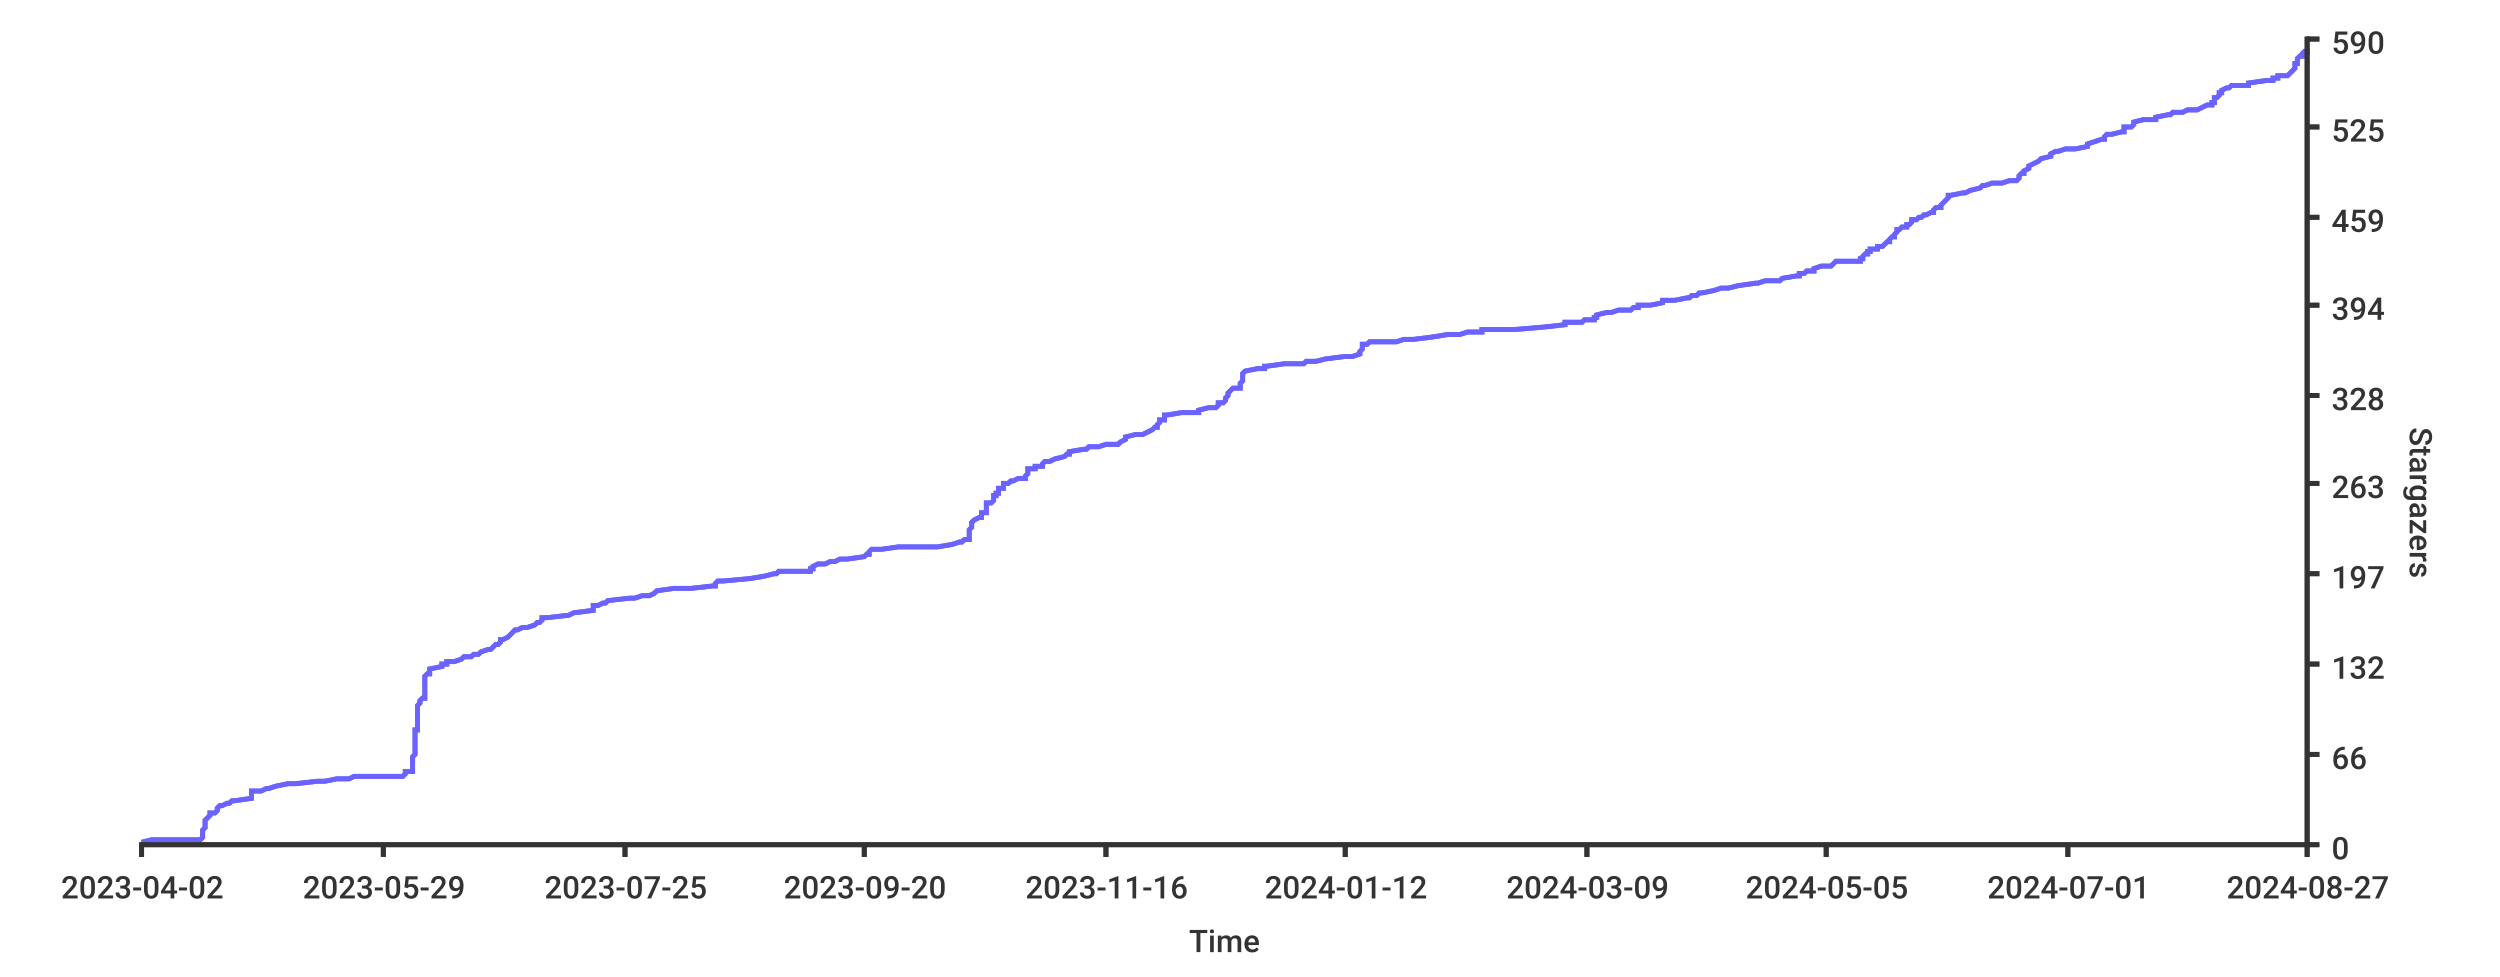
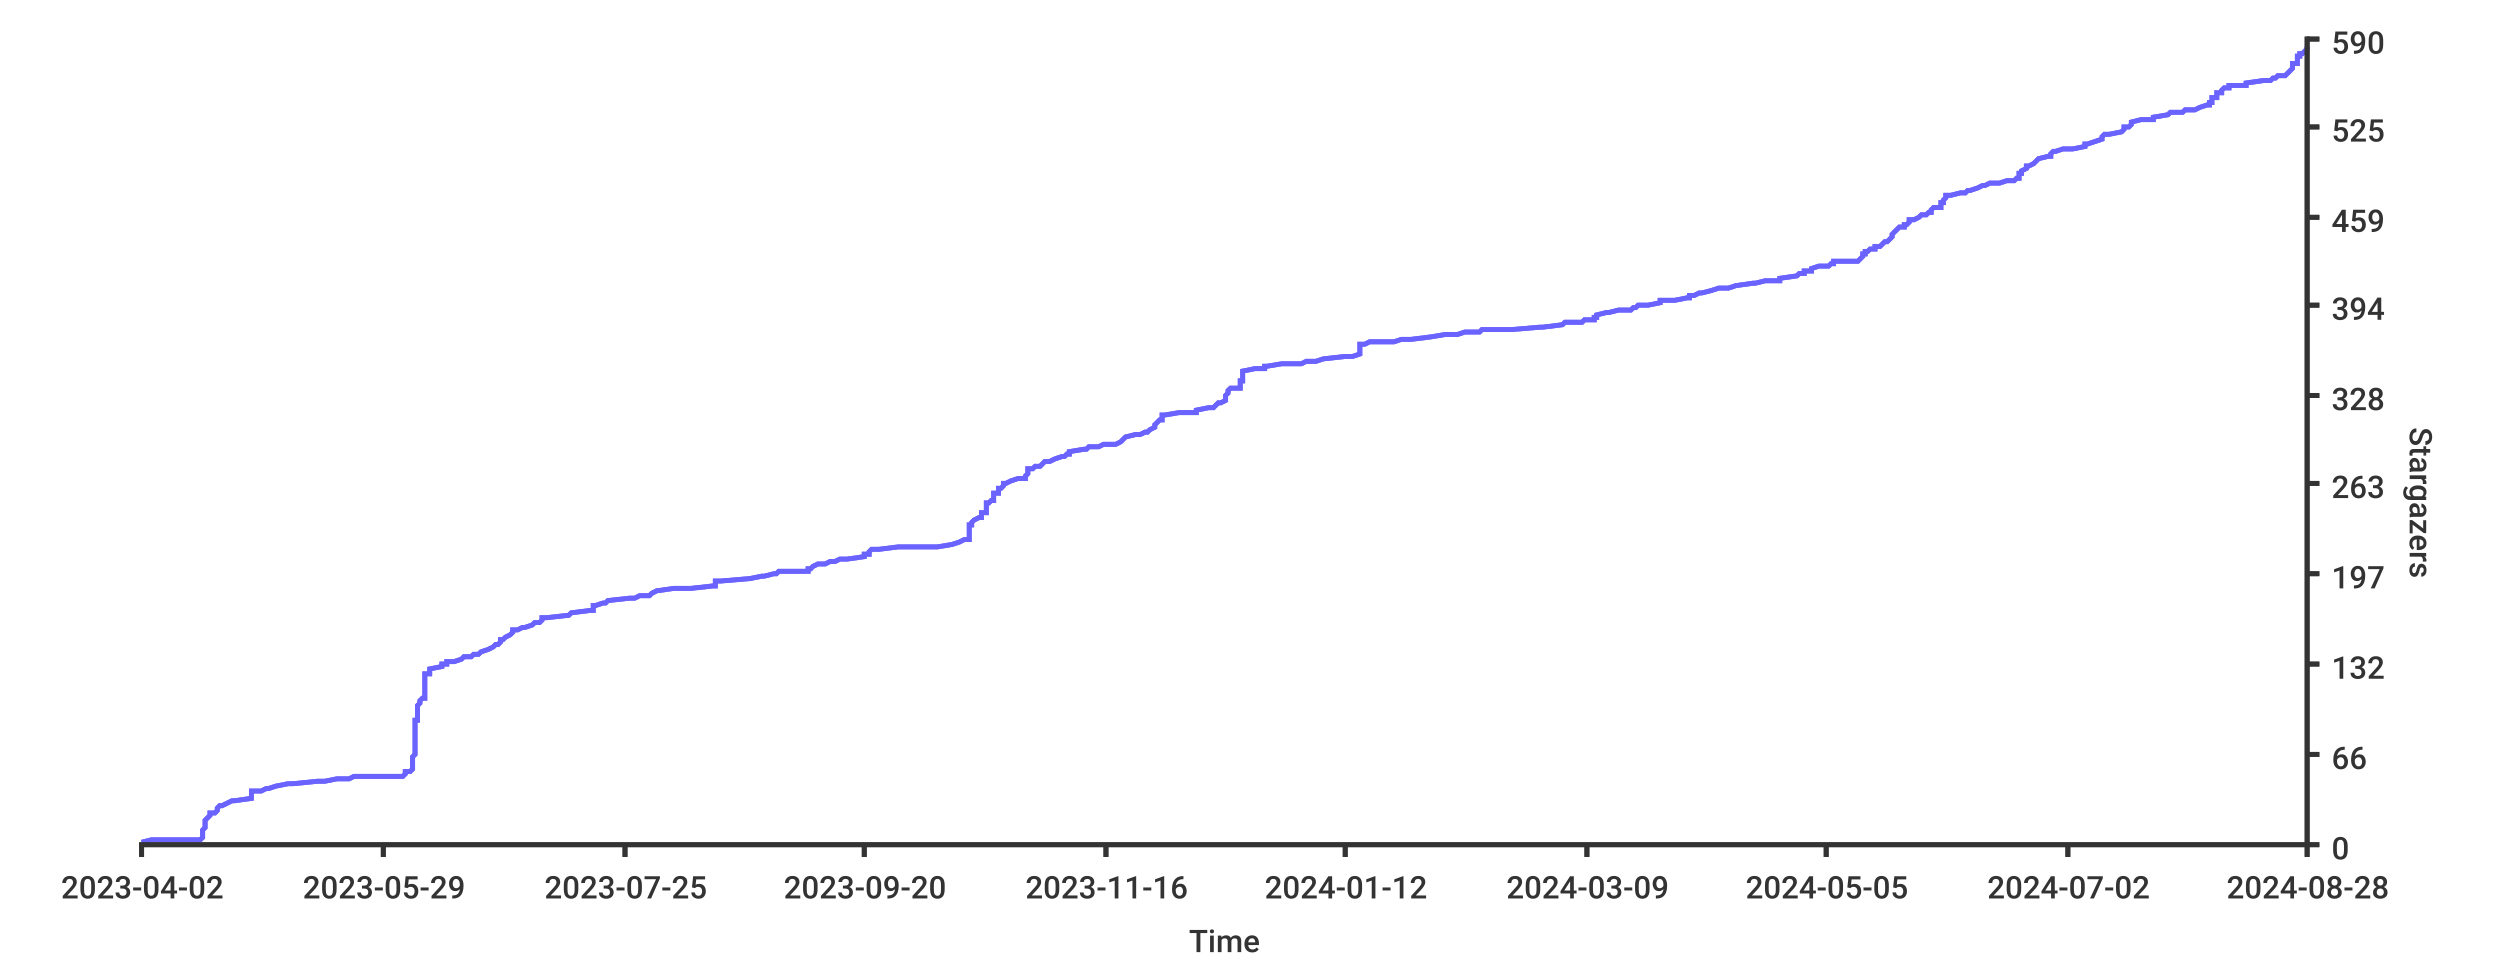
<svg xmlns="http://www.w3.org/2000/svg" width="1024px" height="400px">
  <style type="text/css">
path { fill: none; stroke: rgb(51,51,51); }
path.series { stroke: #6b63ff; }
rect.background { fill: rgb(255,255,255); stroke: none; }

text {
	stroke-width: 0;
	stroke: none;
	fill: rgba(51,51,51,1.0);
	font-size: 12.8px;
	font-family: 'Roboto Medium', sans-serif;
}
</style>
-   <rect y="0" width="1024px" height="400px" class="background" rx="8" x="0" />
-   <rect width="1024px" height="400px" class="background" rx="8" x="0" y="0" />
-   <path stroke-width="2" class="series" d="M 58 345 L 62 344 L 82 344 L 83 343 L 83 343 L 83 342 L 83 342 L 83 341 L 83 340 L 83 340 L 84 339 L 84 339 L 84 338 L 84 338 L 84 337 L 84 337 L 84 336 L 85 335 L 85 335 L 86 334 L 86 334 L 86 333 L 88 333 L 89 332 L 89 332 L 89 331 L 90 330 L 91 330 L 93 329 L 94 329 L 95 328 L 96 328 L 103 327 L 103 326 L 103 326 L 103 325 L 103 325 L 103 324 L 107 324 L 109 323 L 110 323 L 113 322 L 118 321 L 121 321 L 130 320 L 133 320 L 138 319 L 143 319 L 145 318 L 165 318 L 166 317 L 166 316 L 169 316 L 169 315 L 169 315 L 169 314 L 169 314 L 169 313 L 169 313 L 169 312 L 169 311 L 169 311 L 169 310 L 169 310 L 170 309 L 170 309 L 170 308 L 170 307 L 170 307 L 170 306 L 170 306 L 170 305 L 170 305 L 170 304 L 170 304 L 170 303 L 170 302 L 170 302 L 170 301 L 170 301 L 170 300 L 170 300 L 170 299 L 171 299 L 171 298 L 171 297 L 171 297 L 171 296 L 171 296 L 171 295 L 171 295 L 171 294 L 171 293 L 171 293 L 171 292 L 171 292 L 171 291 L 171 291 L 171 290 L 171 290 L 171 289 L 172 288 L 172 288 L 172 287 L 172 287 L 173 286 L 174 286 L 174 285 L 174 285 L 174 284 L 174 283 L 174 283 L 174 282 L 174 282 L 174 281 L 174 281 L 174 280 L 174 280 L 174 279 L 174 278 L 174 278 L 174 277 L 174 277 L 175 276 L 176 276 L 176 275 L 176 274 L 176 274 L 181 273 L 181 273 L 181 272 L 183 272 L 183 271 L 186 271 L 189 270 L 190 269 L 193 269 L 194 268 L 196 268 L 197 267 L 197 267 L 200 266 L 201 266 L 202 265 L 203 264 L 204 264 L 205 263 L 205 263 L 205 262 L 206 262 L 208 261 L 209 260 L 209 260 L 210 259 L 210 259 L 211 258 L 212 258 L 214 257 L 216 257 L 219 256 L 220 255 L 221 255 L 222 254 L 222 254 L 222 253 L 224 253 L 233 252 L 233 252 L 235 251 L 243 250 L 243 250 L 243 249 L 243 249 L 243 248 L 245 248 L 247 247 L 248 247 L 249 246 L 258 245 L 260 245 L 263 244 L 266 244 L 268 243 L 268 243 L 269 242 L 276 241 L 283 241 L 292 240 L 293 240 L 293 239 L 293 239 L 294 238 L 296 238 L 307 237 L 313 236 L 313 236 L 317 235 L 318 235 L 319 234 L 332 234 L 332 233 L 333 233 L 333 232 L 335 231 L 338 231 L 340 230 L 342 230 L 344 229 L 347 229 L 354 228 L 355 227 L 356 227 L 356 226 L 356 226 L 357 225 L 361 225 L 368 224 L 384 224 L 390 223 L 393 222 L 394 222 L 395 221 L 397 221 L 397 220 L 397 220 L 397 219 L 397 219 L 397 218 L 397 217 L 397 217 L 398 216 L 398 216 L 398 215 L 398 215 L 398 214 L 398 214 L 399 213 L 401 212 L 402 212 L 402 211 L 402 211 L 402 210 L 404 210 L 404 209 L 404 208 L 404 208 L 404 207 L 404 207 L 404 206 L 406 206 L 407 205 L 407 205 L 407 204 L 407 203 L 408 203 L 408 202 L 409 202 L 409 201 L 409 201 L 409 200 L 411 200 L 411 199 L 411 198 L 413 198 L 414 197 L 415 197 L 417 196 L 420 196 L 420 195 L 421 194 L 421 194 L 421 193 L 421 193 L 421 192 L 424 192 L 424 191 L 427 191 L 427 190 L 428 189 L 430 189 L 432 188 L 432 188 L 436 187 L 436 187 L 437 186 L 438 186 L 438 185 L 444 184 L 445 184 L 446 183 L 450 183 L 453 182 L 458 182 L 459 181 L 459 181 L 461 180 L 461 179 L 461 179 L 465 178 L 468 178 L 470 177 L 470 177 L 472 176 L 473 175 L 474 175 L 474 174 L 474 174 L 475 173 L 475 173 L 475 172 L 477 172 L 477 171 L 477 170 L 478 170 L 484 169 L 491 169 L 491 168 L 491 168 L 495 167 L 498 167 L 499 166 L 499 165 L 501 165 L 502 164 L 502 164 L 502 163 L 502 163 L 503 162 L 503 161 L 503 161 L 504 160 L 504 160 L 505 159 L 508 159 L 508 158 L 508 158 L 508 157 L 509 156 L 509 156 L 509 155 L 509 155 L 509 154 L 509 154 L 509 153 L 509 153 L 510 152 L 515 151 L 518 151 L 518 150 L 519 150 L 526 149 L 534 149 L 535 148 L 539 148 L 543 147 L 551 146 L 554 146 L 557 145 L 557 145 L 557 144 L 557 144 L 558 143 L 558 142 L 558 142 L 558 141 L 560 141 L 561 140 L 572 140 L 575 139 L 579 139 L 587 138 L 593 137 L 598 137 L 601 136 L 607 136 L 607 135 L 620 135 L 632 134 L 632 134 L 641 133 L 641 132 L 648 132 L 649 131 L 653 131 L 653 130 L 654 130 L 654 129 L 658 128 L 660 128 L 663 127 L 668 127 L 669 126 L 671 126 L 671 125 L 676 125 L 681 124 L 681 123 L 686 123 L 691 122 L 692 122 L 693 121 L 695 121 L 696 120 L 697 120 L 702 119 L 705 118 L 708 118 L 712 117 L 712 117 L 719 116 L 720 116 L 723 115 L 729 115 L 730 114 L 736 113 L 737 113 L 737 112 L 739 112 L 740 111 L 743 111 L 743 110 L 746 109 L 750 109 L 751 108 L 751 108 L 752 107 L 762 107 L 762 106 L 763 106 L 763 105 L 764 104 L 765 104 L 765 103 L 766 103 L 766 102 L 769 102 L 769 101 L 771 101 L 772 100 L 773 99 L 774 99 L 774 98 L 774 98 L 775 97 L 776 97 L 776 96 L 777 95 L 777 95 L 777 94 L 778 94 L 779 93 L 781 93 L 781 92 L 782 92 L 783 91 L 783 90 L 785 90 L 786 89 L 787 89 L 788 88 L 789 88 L 791 87 L 792 87 L 792 86 L 793 85 L 795 85 L 795 84 L 795 84 L 796 83 L 796 83 L 797 82 L 797 82 L 798 81 L 798 80 L 799 80 L 804 79 L 805 79 L 807 78 L 807 78 L 811 77 L 812 76 L 813 76 L 816 75 L 820 75 L 823 74 L 826 74 L 827 73 L 827 73 L 827 72 L 828 71 L 829 71 L 829 70 L 829 70 L 831 69 L 831 69 L 831 68 L 831 68 L 833 67 L 835 66 L 835 66 L 836 65 L 836 65 L 840 64 L 840 64 L 840 63 L 842 62 L 843 62 L 846 61 L 850 61 L 855 60 L 855 60 L 855 59 L 855 59 L 858 58 L 861 57 L 862 57 L 862 56 L 862 56 L 863 55 L 865 55 L 869 54 L 870 54 L 870 53 L 870 52 L 873 52 L 874 51 L 874 51 L 874 50 L 874 50 L 878 49 L 883 49 L 883 48 L 888 47 L 889 47 L 890 46 L 894 46 L 896 45 L 900 45 L 902 44 L 904 43 L 906 43 L 906 42 L 907 42 L 907 41 L 907 41 L 907 40 L 908 40 L 909 39 L 909 38 L 910 38 L 910 37 L 910 37 L 912 36 L 913 36 L 914 35 L 921 35 L 921 34 L 928 33 L 931 33 L 931 32 L 933 32 L 933 31 L 937 31 L 938 30 L 939 29 L 939 29 L 940 28 L 940 28 L 940 27 L 940 27 L 940 26 L 941 26 L 941 25 L 941 24 L 941 24 L 942 23 L 943 23 L 943 22 L 943 22 L 944 21 L 945 21 L 945 20" />
-   <path stroke-width="2" class="series" d="M 58 345 L 62 344 L 82 344 L 83 343 L 83 343 L 83 342 L 83 342 L 83 341 L 83 340 L 83 340 L 84 339 L 84 339 L 84 338 L 84 338 L 84 337 L 84 337 L 84 336 L 85 335 L 85 335 L 86 334 L 86 334 L 86 333 L 88 333 L 89 332 L 89 332 L 89 331 L 90 330 L 91 330 L 93 329 L 94 329 L 95 328 L 96 328 L 103 327 L 103 326 L 103 326 L 103 325 L 103 325 L 103 324 L 107 324 L 109 323 L 110 323 L 113 322 L 118 321 L 121 321 L 130 320 L 133 320 L 138 319 L 143 319 L 145 318 L 165 318 L 166 317 L 166 316 L 169 316 L 169 315 L 169 315 L 169 314 L 169 314 L 169 313 L 169 313 L 169 312 L 169 311 L 169 311 L 169 310 L 169 310 L 170 309 L 170 309 L 170 308 L 170 307 L 170 307 L 170 306 L 170 306 L 170 305 L 170 305 L 170 304 L 170 304 L 170 303 L 170 302 L 170 302 L 170 301 L 170 301 L 170 300 L 170 300 L 170 299 L 171 299 L 171 298 L 171 297 L 171 297 L 171 296 L 171 296 L 171 295 L 171 295 L 171 294 L 171 293 L 171 293 L 171 292 L 171 292 L 171 291 L 171 291 L 171 290 L 171 290 L 171 289 L 172 288 L 172 288 L 172 287 L 172 287 L 173 286 L 174 286 L 174 285 L 174 285 L 174 284 L 174 283 L 174 283 L 174 282 L 174 282 L 174 281 L 174 281 L 174 280 L 174 280 L 174 279 L 174 278 L 174 278 L 174 277 L 174 277 L 175 276 L 176 276 L 176 275 L 176 274 L 176 274 L 181 273 L 181 273 L 181 272 L 183 272 L 183 271 L 186 271 L 189 270 L 190 269 L 193 269 L 194 268 L 196 268 L 197 267 L 197 267 L 200 266 L 201 266 L 202 265 L 203 264 L 204 264 L 205 263 L 205 263 L 205 262 L 206 262 L 208 261 L 209 260 L 209 260 L 210 259 L 210 259 L 211 258 L 212 258 L 214 257 L 216 257 L 219 256 L 220 255 L 221 255 L 222 254 L 222 254 L 222 253 L 224 253 L 233 252 L 233 252 L 235 251 L 243 250 L 243 250 L 243 249 L 243 249 L 243 248 L 245 248 L 247 247 L 248 247 L 249 246 L 258 245 L 260 245 L 263 244 L 266 244 L 268 243 L 268 243 L 269 242 L 276 241 L 283 241 L 292 240 L 293 240 L 293 239 L 293 239 L 294 238 L 296 238 L 307 237 L 313 236 L 313 236 L 317 235 L 318 235 L 319 234 L 332 234 L 332 233 L 333 233 L 333 232 L 335 231 L 338 231 L 340 230 L 342 230 L 344 229 L 347 229 L 354 228 L 355 227 L 356 227 L 356 226 L 356 226 L 357 225 L 361 225 L 368 224 L 384 224 L 390 223 L 393 222 L 394 222 L 395 221 L 397 221 L 397 220 L 397 220 L 397 219 L 397 219 L 397 218 L 397 217 L 397 217 L 398 216 L 398 216 L 398 215 L 398 215 L 398 214 L 398 214 L 399 213 L 401 212 L 402 212 L 402 211 L 402 211 L 402 210 L 404 210 L 404 209 L 404 208 L 404 208 L 404 207 L 404 207 L 404 206 L 406 206 L 407 205 L 407 205 L 407 204 L 407 203 L 408 203 L 408 202 L 409 202 L 409 201 L 409 201 L 409 200 L 411 200 L 411 199 L 411 198 L 413 198 L 414 197 L 415 197 L 417 196 L 420 196 L 420 195 L 421 194 L 421 194 L 421 193 L 421 193 L 421 192 L 424 192 L 424 191 L 427 191 L 427 190 L 428 189 L 430 189 L 432 188 L 432 188 L 436 187 L 436 187 L 437 186 L 438 186 L 438 185 L 444 184 L 445 184 L 446 183 L 450 183 L 453 182 L 458 182 L 459 181 L 459 181 L 461 180 L 461 179 L 461 179 L 465 178 L 468 178 L 470 177 L 470 177 L 472 176 L 473 175 L 474 175 L 474 174 L 474 174 L 475 173 L 475 173 L 475 172 L 477 172 L 477 171 L 477 170 L 478 170 L 484 169 L 491 169 L 491 168 L 491 168 L 495 167 L 498 167 L 499 166 L 499 165 L 501 165 L 502 164 L 502 164 L 502 163 L 502 163 L 503 162 L 503 161 L 503 161 L 504 160 L 504 160 L 505 159 L 508 159 L 508 158 L 508 158 L 508 157 L 509 156 L 509 156 L 509 155 L 509 155 L 509 154 L 509 154 L 509 153 L 509 153 L 510 152 L 515 151 L 518 151 L 518 150 L 519 150 L 526 149 L 534 149 L 535 148 L 539 148 L 543 147 L 551 146 L 554 146 L 557 145 L 557 145 L 557 144 L 557 144 L 558 143 L 558 142 L 558 142 L 558 141 L 560 141 L 561 140 L 572 140 L 575 139 L 579 139 L 587 138 L 593 137 L 598 137 L 601 136 L 607 136 L 607 135 L 620 135 L 632 134 L 632 134 L 641 133 L 641 132 L 648 132 L 649 131 L 653 131 L 653 130 L 654 130 L 654 129 L 658 128 L 660 128 L 663 127 L 668 127 L 669 126 L 671 126 L 671 125 L 676 125 L 681 124 L 681 123 L 686 123 L 691 122 L 692 122 L 693 121 L 695 121 L 696 120 L 697 120 L 702 119 L 705 118 L 708 118 L 712 117 L 712 117 L 719 116 L 720 116 L 723 115 L 729 115 L 730 114 L 736 113 L 737 113 L 737 112 L 739 112 L 740 111 L 743 111 L 743 110 L 746 109 L 750 109 L 751 108 L 751 108 L 752 107 L 762 107 L 762 106 L 763 106 L 763 105 L 764 104 L 765 104 L 765 103 L 766 103 L 766 102 L 769 102 L 769 101 L 771 101 L 772 100 L 773 99 L 774 99 L 774 98 L 774 98 L 775 97 L 776 97 L 776 96 L 777 95 L 777 95 L 777 94 L 778 94 L 779 93 L 781 93 L 781 92 L 782 92 L 783 91 L 783 90 L 785 90 L 786 89 L 787 89 L 788 88 L 789 88 L 791 87 L 792 87 L 792 86 L 793 85 L 795 85 L 795 84 L 795 84 L 796 83 L 796 83 L 797 82 L 797 82 L 798 81 L 798 80 L 799 80 L 804 79 L 805 79 L 807 78 L 807 78 L 811 77 L 812 76 L 813 76 L 816 75 L 820 75 L 823 74 L 826 74 L 827 73 L 827 73 L 827 72 L 828 71 L 829 71 L 829 70 L 829 70 L 831 69 L 831 69 L 831 68 L 831 68 L 833 67 L 835 66 L 835 66 L 836 65 L 836 65 L 840 64 L 840 64 L 840 63 L 842 62 L 843 62 L 846 61 L 850 61 L 855 60 L 855 60 L 855 59 L 855 59 L 858 58 L 861 57 L 862 57 L 862 56 L 862 56 L 863 55 L 865 55 L 869 54 L 870 54 L 870 53 L 870 52 L 873 52 L 874 51 L 874 51 L 874 50 L 874 50 L 878 49 L 883 49 L 883 48 L 888 47 L 889 47 L 890 46 L 894 46 L 896 45 L 900 45 L 902 44 L 904 43 L 906 43 L 906 42 L 907 42 L 907 41 L 907 41 L 907 40 L 908 40 L 909 39 L 909 38 L 910 38 L 910 37 L 910 37 L 912 36 L 913 36 L 914 35 L 921 35 L 921 34 L 928 33 L 931 33 L 931 32 L 933 32 L 933 31 L 937 31 L 938 30 L 939 29 L 939 29 L 940 28 L 940 28 L 940 27 L 940 27 L 940 26 L 941 26 L 941 25 L 941 24 L 941 24 L 942 23 L 943 23 L 943 22 L 943 22 L 944 21 L 945 21 L 945 20" />
+   <rect height="400px" class="background" rx="8" x="0" y="0" width="1024px" />
+   <rect x="0" y="0" width="1024px" height="400px" class="background" rx="8" />
+   <path stroke-width="2" class="series" d="M 58 345 L 62 344 L 82 344 L 83 343 L 83 343 L 83 342 L 83 342 L 83 341 L 83 340 L 83 340 L 84 339 L 84 339 L 84 338 L 84 338 L 84 337 L 84 337 L 84 336 L 85 335 L 85 335 L 86 334 L 86 334 L 86 333 L 88 333 L 89 332 L 89 332 L 89 331 L 90 330 L 91 330 L 93 329 L 93 329 L 95 328 L 96 328 L 103 327 L 103 326 L 103 326 L 103 325 L 103 325 L 103 324 L 107 324 L 109 323 L 110 323 L 113 322 L 118 321 L 120 321 L 130 320 L 133 320 L 138 319 L 143 319 L 145 318 L 165 318 L 166 317 L 166 316 L 168 316 L 169 315 L 169 315 L 169 314 L 169 314 L 169 313 L 169 313 L 169 312 L 169 311 L 169 311 L 169 310 L 169 310 L 170 309 L 170 309 L 170 308 L 170 307 L 170 307 L 170 306 L 170 306 L 170 305 L 170 305 L 170 304 L 170 304 L 170 303 L 170 302 L 170 302 L 170 301 L 170 301 L 170 300 L 170 300 L 170 299 L 170 299 L 170 298 L 170 297 L 170 297 L 170 296 L 170 296 L 170 295 L 171 295 L 171 294 L 171 293 L 171 293 L 171 292 L 171 292 L 171 291 L 171 291 L 171 290 L 171 290 L 171 289 L 172 288 L 172 288 L 172 287 L 172 287 L 173 286 L 174 286 L 174 285 L 174 285 L 174 284 L 174 283 L 174 283 L 174 282 L 174 282 L 174 281 L 174 281 L 174 280 L 174 280 L 174 279 L 174 278 L 174 278 L 174 277 L 174 277 L 174 276 L 176 276 L 176 275 L 176 274 L 176 274 L 181 273 L 181 273 L 181 272 L 183 272 L 183 271 L 186 271 L 189 270 L 190 269 L 193 269 L 194 268 L 196 268 L 197 267 L 197 267 L 200 266 L 200 266 L 202 265 L 203 264 L 204 264 L 205 263 L 205 263 L 205 262 L 206 262 L 207 261 L 209 260 L 209 260 L 210 259 L 210 259 L 210 258 L 212 258 L 214 257 L 215 257 L 218 256 L 219 255 L 221 255 L 222 254 L 222 254 L 222 253 L 224 253 L 233 252 L 233 252 L 234 251 L 242 250 L 243 250 L 243 249 L 243 249 L 243 248 L 244 248 L 247 247 L 248 247 L 249 246 L 258 245 L 260 245 L 262 244 L 266 244 L 267 243 L 267 243 L 269 242 L 276 241 L 283 241 L 292 240 L 293 240 L 293 239 L 293 239 L 293 238 L 295 238 L 307 237 L 312 236 L 313 236 L 317 235 L 318 235 L 319 234 L 331 234 L 331 233 L 332 233 L 333 232 L 335 231 L 338 231 L 340 230 L 342 230 L 344 229 L 347 229 L 354 228 L 354 227 L 356 227 L 356 226 L 356 226 L 357 225 L 360 225 L 368 224 L 384 224 L 390 223 L 393 222 L 393 222 L 395 221 L 397 221 L 397 220 L 397 220 L 397 219 L 397 219 L 397 218 L 397 217 L 397 217 L 397 216 L 397 216 L 397 215 L 398 215 L 398 214 L 398 214 L 399 213 L 401 212 L 402 212 L 402 211 L 402 211 L 402 210 L 404 210 L 404 209 L 404 208 L 404 208 L 404 207 L 404 207 L 404 206 L 405 206 L 406 205 L 407 205 L 407 204 L 407 203 L 407 203 L 407 202 L 409 202 L 409 201 L 409 201 L 409 200 L 410 200 L 411 199 L 411 198 L 412 198 L 414 197 L 414 197 L 417 196 L 420 196 L 420 195 L 421 194 L 421 194 L 421 193 L 421 193 L 421 192 L 423 192 L 424 191 L 426 191 L 427 190 L 428 189 L 430 189 L 432 188 L 432 188 L 435 187 L 436 187 L 437 186 L 438 186 L 438 185 L 444 184 L 445 184 L 446 183 L 450 183 L 452 182 L 457 182 L 459 181 L 459 181 L 460 180 L 461 179 L 461 179 L 465 178 L 467 178 L 469 177 L 470 177 L 471 176 L 473 175 L 473 175 L 473 174 L 473 174 L 474 173 L 474 173 L 475 172 L 476 172 L 476 171 L 476 170 L 477 170 L 483 169 L 490 169 L 490 168 L 490 168 L 495 167 L 497 167 L 498 166 L 499 165 L 500 165 L 502 164 L 502 164 L 502 163 L 502 163 L 502 162 L 503 161 L 503 161 L 503 160 L 503 160 L 504 159 L 508 159 L 508 158 L 508 158 L 508 157 L 508 156 L 509 156 L 509 155 L 509 155 L 509 154 L 509 154 L 509 153 L 509 153 L 509 152 L 514 151 L 518 151 L 518 150 L 519 150 L 525 149 L 533 149 L 535 148 L 539 148 L 542 147 L 551 146 L 554 146 L 557 145 L 557 145 L 557 144 L 557 144 L 557 143 L 557 142 L 557 142 L 557 141 L 559 141 L 561 140 L 571 140 L 574 139 L 578 139 L 586 138 L 592 137 L 597 137 L 600 136 L 606 136 L 607 135 L 619 135 L 631 134 L 632 134 L 640 133 L 641 132 L 648 132 L 649 131 L 653 131 L 653 130 L 654 130 L 654 129 L 658 128 L 659 128 L 663 127 L 668 127 L 669 126 L 670 126 L 671 125 L 675 125 L 680 124 L 680 123 L 686 123 L 691 122 L 692 122 L 692 121 L 694 121 L 696 120 L 697 120 L 701 119 L 704 118 L 708 118 L 711 117 L 711 117 L 718 116 L 719 116 L 723 115 L 729 115 L 729 114 L 736 113 L 736 113 L 737 112 L 739 112 L 739 111 L 742 111 L 742 110 L 745 109 L 749 109 L 750 108 L 751 108 L 751 107 L 761 107 L 762 106 L 762 106 L 763 105 L 763 104 L 764 104 L 764 103 L 765 103 L 766 102 L 768 102 L 768 101 L 770 101 L 771 100 L 772 99 L 773 99 L 774 98 L 774 98 L 775 97 L 775 97 L 775 96 L 776 95 L 776 95 L 777 94 L 777 94 L 778 93 L 780 93 L 780 92 L 781 92 L 782 91 L 782 90 L 784 90 L 786 89 L 786 89 L 787 88 L 789 88 L 790 87 L 791 87 L 791 86 L 792 85 L 795 85 L 795 84 L 795 84 L 795 83 L 796 83 L 796 82 L 796 82 L 797 81 L 797 80 L 799 80 L 803 79 L 805 79 L 806 78 L 807 78 L 810 77 L 812 76 L 813 76 L 815 75 L 819 75 L 822 74 L 825 74 L 826 73 L 827 73 L 827 72 L 827 71 L 828 71 L 828 70 L 828 70 L 830 69 L 830 69 L 830 68 L 831 68 L 833 67 L 834 66 L 834 66 L 835 65 L 835 65 L 839 64 L 840 64 L 840 63 L 841 62 L 842 62 L 845 61 L 849 61 L 854 60 L 854 60 L 854 59 L 855 59 L 858 58 L 861 57 L 861 57 L 861 56 L 861 56 L 862 55 L 864 55 L 869 54 L 869 54 L 870 53 L 870 52 L 872 52 L 873 51 L 873 51 L 873 50 L 873 50 L 877 49 L 882 49 L 882 48 L 888 47 L 888 47 L 889 46 L 894 46 L 895 45 L 899 45 L 901 44 L 904 43 L 905 43 L 905 42 L 906 42 L 906 41 L 906 41 L 906 40 L 908 40 L 908 39 L 908 38 L 910 38 L 910 37 L 910 37 L 911 36 L 913 36 L 913 35 L 920 35 L 920 34 L 927 33 L 930 33 L 931 32 L 932 32 L 933 31 L 936 31 L 937 30 L 938 29 L 938 29 L 939 28 L 939 28 L 939 27 L 939 27 L 939 26 L 941 26 L 941 25 L 941 24 L 941 24 L 941 23 L 942 23 L 942 22 L 943 22 L 944 21 L 944 21 L 945 20 L 945 19" />
+   <path stroke-width="2" class="series" d="M 58 345 L 62 344 L 82 344 L 83 343 L 83 343 L 83 342 L 83 342 L 83 341 L 83 340 L 83 340 L 84 339 L 84 339 L 84 338 L 84 338 L 84 337 L 84 337 L 84 336 L 85 335 L 85 335 L 86 334 L 86 334 L 86 333 L 88 333 L 89 332 L 89 332 L 89 331 L 90 330 L 91 330 L 93 329 L 93 329 L 95 328 L 96 328 L 103 327 L 103 326 L 103 326 L 103 325 L 103 325 L 103 324 L 107 324 L 109 323 L 110 323 L 113 322 L 118 321 L 120 321 L 130 320 L 133 320 L 138 319 L 143 319 L 145 318 L 165 318 L 166 317 L 166 316 L 168 316 L 169 315 L 169 315 L 169 314 L 169 314 L 169 313 L 169 313 L 169 312 L 169 311 L 169 311 L 169 310 L 169 310 L 170 309 L 170 309 L 170 308 L 170 307 L 170 307 L 170 306 L 170 306 L 170 305 L 170 305 L 170 304 L 170 304 L 170 303 L 170 302 L 170 302 L 170 301 L 170 301 L 170 300 L 170 300 L 170 299 L 170 299 L 170 298 L 170 297 L 170 297 L 170 296 L 170 296 L 170 295 L 171 295 L 171 294 L 171 293 L 171 293 L 171 292 L 171 292 L 171 291 L 171 291 L 171 290 L 171 290 L 171 289 L 172 288 L 172 288 L 172 287 L 172 287 L 173 286 L 174 286 L 174 285 L 174 285 L 174 284 L 174 283 L 174 283 L 174 282 L 174 282 L 174 281 L 174 281 L 174 280 L 174 280 L 174 279 L 174 278 L 174 278 L 174 277 L 174 277 L 174 276 L 176 276 L 176 275 L 176 274 L 176 274 L 181 273 L 181 273 L 181 272 L 183 272 L 183 271 L 186 271 L 189 270 L 190 269 L 193 269 L 194 268 L 196 268 L 197 267 L 197 267 L 200 266 L 200 266 L 202 265 L 203 264 L 204 264 L 205 263 L 205 263 L 205 262 L 206 262 L 207 261 L 209 260 L 209 260 L 210 259 L 210 259 L 210 258 L 212 258 L 214 257 L 215 257 L 218 256 L 219 255 L 221 255 L 222 254 L 222 254 L 222 253 L 224 253 L 233 252 L 233 252 L 234 251 L 242 250 L 243 250 L 243 249 L 243 249 L 243 248 L 244 248 L 247 247 L 248 247 L 249 246 L 258 245 L 260 245 L 262 244 L 266 244 L 267 243 L 267 243 L 269 242 L 276 241 L 283 241 L 292 240 L 293 240 L 293 239 L 293 239 L 293 238 L 295 238 L 307 237 L 312 236 L 313 236 L 317 235 L 318 235 L 319 234 L 331 234 L 331 233 L 332 233 L 333 232 L 335 231 L 338 231 L 340 230 L 342 230 L 344 229 L 347 229 L 354 228 L 354 227 L 356 227 L 356 226 L 356 226 L 357 225 L 360 225 L 368 224 L 384 224 L 390 223 L 393 222 L 393 222 L 395 221 L 397 221 L 397 220 L 397 220 L 397 219 L 397 219 L 397 218 L 397 217 L 397 217 L 397 216 L 397 216 L 397 215 L 398 215 L 398 214 L 398 214 L 399 213 L 401 212 L 402 212 L 402 211 L 402 211 L 402 210 L 404 210 L 404 209 L 404 208 L 404 208 L 404 207 L 404 207 L 404 206 L 405 206 L 406 205 L 407 205 L 407 204 L 407 203 L 407 203 L 407 202 L 409 202 L 409 201 L 409 201 L 409 200 L 410 200 L 411 199 L 411 198 L 412 198 L 414 197 L 414 197 L 417 196 L 420 196 L 420 195 L 421 194 L 421 194 L 421 193 L 421 193 L 421 192 L 423 192 L 424 191 L 426 191 L 427 190 L 428 189 L 430 189 L 432 188 L 432 188 L 435 187 L 436 187 L 437 186 L 438 186 L 438 185 L 444 184 L 445 184 L 446 183 L 450 183 L 452 182 L 457 182 L 459 181 L 459 181 L 460 180 L 461 179 L 461 179 L 465 178 L 467 178 L 469 177 L 470 177 L 471 176 L 473 175 L 473 175 L 473 174 L 473 174 L 474 173 L 474 173 L 475 172 L 476 172 L 476 171 L 476 170 L 477 170 L 483 169 L 490 169 L 490 168 L 490 168 L 495 167 L 497 167 L 498 166 L 499 165 L 500 165 L 502 164 L 502 164 L 502 163 L 502 163 L 502 162 L 503 161 L 503 161 L 503 160 L 503 160 L 504 159 L 508 159 L 508 158 L 508 158 L 508 157 L 508 156 L 509 156 L 509 155 L 509 155 L 509 154 L 509 154 L 509 153 L 509 153 L 509 152 L 514 151 L 518 151 L 518 150 L 519 150 L 525 149 L 533 149 L 535 148 L 539 148 L 542 147 L 551 146 L 554 146 L 557 145 L 557 145 L 557 144 L 557 144 L 557 143 L 557 142 L 557 142 L 557 141 L 559 141 L 561 140 L 571 140 L 574 139 L 578 139 L 586 138 L 592 137 L 597 137 L 600 136 L 606 136 L 607 135 L 619 135 L 631 134 L 632 134 L 640 133 L 641 132 L 648 132 L 649 131 L 653 131 L 653 130 L 654 130 L 654 129 L 658 128 L 659 128 L 663 127 L 668 127 L 669 126 L 670 126 L 671 125 L 675 125 L 680 124 L 680 123 L 686 123 L 691 122 L 692 122 L 692 121 L 694 121 L 696 120 L 697 120 L 701 119 L 704 118 L 708 118 L 711 117 L 711 117 L 718 116 L 719 116 L 723 115 L 729 115 L 729 114 L 736 113 L 736 113 L 737 112 L 739 112 L 739 111 L 742 111 L 742 110 L 745 109 L 749 109 L 750 108 L 751 108 L 751 107 L 761 107 L 762 106 L 762 106 L 763 105 L 763 104 L 764 104 L 764 103 L 765 103 L 766 102 L 768 102 L 768 101 L 770 101 L 771 100 L 772 99 L 773 99 L 774 98 L 774 98 L 775 97 L 775 97 L 775 96 L 776 95 L 776 95 L 777 94 L 777 94 L 778 93 L 780 93 L 780 92 L 781 92 L 782 91 L 782 90 L 784 90 L 786 89 L 786 89 L 787 88 L 789 88 L 790 87 L 791 87 L 791 86 L 792 85 L 795 85 L 795 84 L 795 84 L 795 83 L 796 83 L 796 82 L 796 82 L 797 81 L 797 80 L 799 80 L 803 79 L 805 79 L 806 78 L 807 78 L 810 77 L 812 76 L 813 76 L 815 75 L 819 75 L 822 74 L 825 74 L 826 73 L 827 73 L 827 72 L 827 71 L 828 71 L 828 70 L 828 70 L 830 69 L 830 69 L 830 68 L 831 68 L 833 67 L 834 66 L 834 66 L 835 65 L 835 65 L 839 64 L 840 64 L 840 63 L 841 62 L 842 62 L 845 61 L 849 61 L 854 60 L 854 60 L 854 59 L 855 59 L 858 58 L 861 57 L 861 57 L 861 56 L 861 56 L 862 55 L 864 55 L 869 54 L 869 54 L 870 53 L 870 52 L 872 52 L 873 51 L 873 51 L 873 50 L 873 50 L 877 49 L 882 49 L 882 48 L 888 47 L 888 47 L 889 46 L 894 46 L 895 45 L 899 45 L 901 44 L 904 43 L 905 43 L 905 42 L 906 42 L 906 41 L 906 41 L 906 40 L 908 40 L 908 39 L 908 38 L 910 38 L 910 37 L 910 37 L 911 36 L 913 36 L 913 35 L 920 35 L 920 34 L 927 33 L 930 33 L 931 32 L 932 32 L 933 31 L 936 31 L 937 30 L 938 29 L 938 29 L 939 28 L 939 28 L 939 27 L 939 27 L 939 26 L 941 26 L 941 25 L 941 24 L 941 24 L 941 23 L 942 23 L 942 22 L 943 22 L 944 21 L 944 21 L 945 20 L 945 19" />
  <path stroke-width="2" d="M 945 346 L 945 15" />
  <path stroke-width="2" d="M 945 346 L 945 15" />
+   <path d="M 945 346 L 950 346" stroke-width="2" />
  <path stroke-width="2" d="M 945 346 L 950 346" />
-   <path d="M 945 346 L 950 346" stroke-width="2" />
-   <text x="955" y="352">0</text>
+   <text y="352" x="955">0</text>
  <path stroke-width="2" d="M 945 309 L 950 309" />
-   <path stroke-width="2" d="M 945 309 L 950 309" />
+   <path d="M 945 309 L 950 309" stroke-width="2" />
  <text x="955" y="315">66</text>
  <path stroke-width="2" d="M 945 272 L 950 272" />
  <path stroke-width="2" d="M 945 272 L 950 272" />
  <text x="955" y="278">132</text>
  <path stroke-width="2" d="M 945 235 L 950 235" />
  <path stroke-width="2" d="M 945 235 L 950 235" />
-   <text y="241" x="955">197</text>
-   <path stroke-width="2" d="M 945 198 L 950 198" />
+   <text x="955" y="241">197</text>
+   <path d="M 945 198 L 950 198" stroke-width="2" />
  <path stroke-width="2" d="M 945 198 L 950 198" />
  <text x="955" y="204">263</text>
  <path stroke-width="2" d="M 945 162 L 950 162" />
  <path stroke-width="2" d="M 945 162 L 950 162" />
  <text x="955" y="168">328</text>
+   <path d="M 945 125 L 950 125" stroke-width="2" />
  <path stroke-width="2" d="M 945 125 L 950 125" />
-   <path d="M 945 125 L 950 125" stroke-width="2" />
  <text x="955" y="131">394</text>
  <path stroke-width="2" d="M 945 89 L 950 89" />
-   <path d="M 945 89 L 950 89" stroke-width="2" />
+   <path stroke-width="2" d="M 945 89 L 950 89" />
  <text x="955" y="95">459</text>
-   <path stroke-width="2" d="M 945 52 L 950 52" />
-   <path stroke-width="2" d="M 945 52 L 950 52" />
-   <text x="955" y="58">525</text>
+   <path d="M 945 52 L 950 52" stroke-width="2" />
+   <path d="M 945 52 L 950 52" stroke-width="2" />
+   <text y="58" x="955">525</text>
  <path stroke-width="2" d="M 945 16 L 950 16" />
  <path stroke-width="2" d="M 945 16 L 950 16" />
  <text y="22" x="955">590</text>
-   <text x="987" y="175" transform="rotate(90.00,987,175)">Stargazers</text>
+   <text y="175" transform="rotate(90.00,987,175)" x="987">Stargazers</text>
  <path stroke-width="2" d="M 57 346 L 945 346" />
  <path stroke-width="2" d="M 57 346 L 945 346" />
  <path stroke-width="2" d="M 58 346 L 58 351" />
  <path stroke-width="2" d="M 58 346 L 58 351" />
  <text x="25" y="368">2023-04-02</text>
-   <path d="M 157 346 L 157 351" stroke-width="2" />
  <path stroke-width="2" d="M 157 346 L 157 351" />
-   <text x="124" y="368">2023-05-29</text>
+   <path stroke-width="2" d="M 157 346 L 157 351" />
+   <text y="368" x="124">2023-05-29</text>
  <path stroke-width="2" d="M 256 346 L 256 351" />
  <path stroke-width="2" d="M 256 346 L 256 351" />
  <text x="223" y="368">2023-07-25</text>
  <path stroke-width="2" d="M 354 346 L 354 351" />
-   <path d="M 354 346 L 354 351" stroke-width="2" />
+   <path stroke-width="2" d="M 354 346 L 354 351" />
  <text x="321" y="368">2023-09-20</text>
  <path stroke-width="2" d="M 453 346 L 453 351" />
  <path stroke-width="2" d="M 453 346 L 453 351" />
-   <text y="368" x="420">2023-11-16</text>
+   <text x="420" y="368">2023-11-16</text>
  <path stroke-width="2" d="M 551 346 L 551 351" />
  <path stroke-width="2" d="M 551 346 L 551 351" />
  <text x="518" y="368">2024-01-12</text>
+   <path d="M 650 346 L 650 351" stroke-width="2" />
  <path stroke-width="2" d="M 650 346 L 650 351" />
-   <path d="M 650 346 L 650 351" stroke-width="2" />
  <text x="617" y="368">2024-03-09</text>
  <path stroke-width="2" d="M 748 346 L 748 351" />
  <path stroke-width="2" d="M 748 346 L 748 351" />
-   <text x="715" y="368">2024-05-05</text>
-   <path d="M 847 346 L 847 351" stroke-width="2" />
+   <text y="368" x="715">2024-05-05</text>
  <path stroke-width="2" d="M 847 346 L 847 351" />
-   <text x="814" y="368">2024-07-01</text>
+   <path stroke-width="2" d="M 847 346 L 847 351" />
+   <text x="814" y="368">2024-07-02</text>
+   <path stroke-width="2" d="M 945 346 L 945 351" />
  <path d="M 945 346 L 945 351" stroke-width="2" />
-   <path stroke-width="2" d="M 945 346 L 945 351" />
-   <text x="912" y="368">2024-08-27</text>
+   <text x="912" y="368">2024-08-28</text>
  <text x="487" y="390">Time</text>
</svg>
